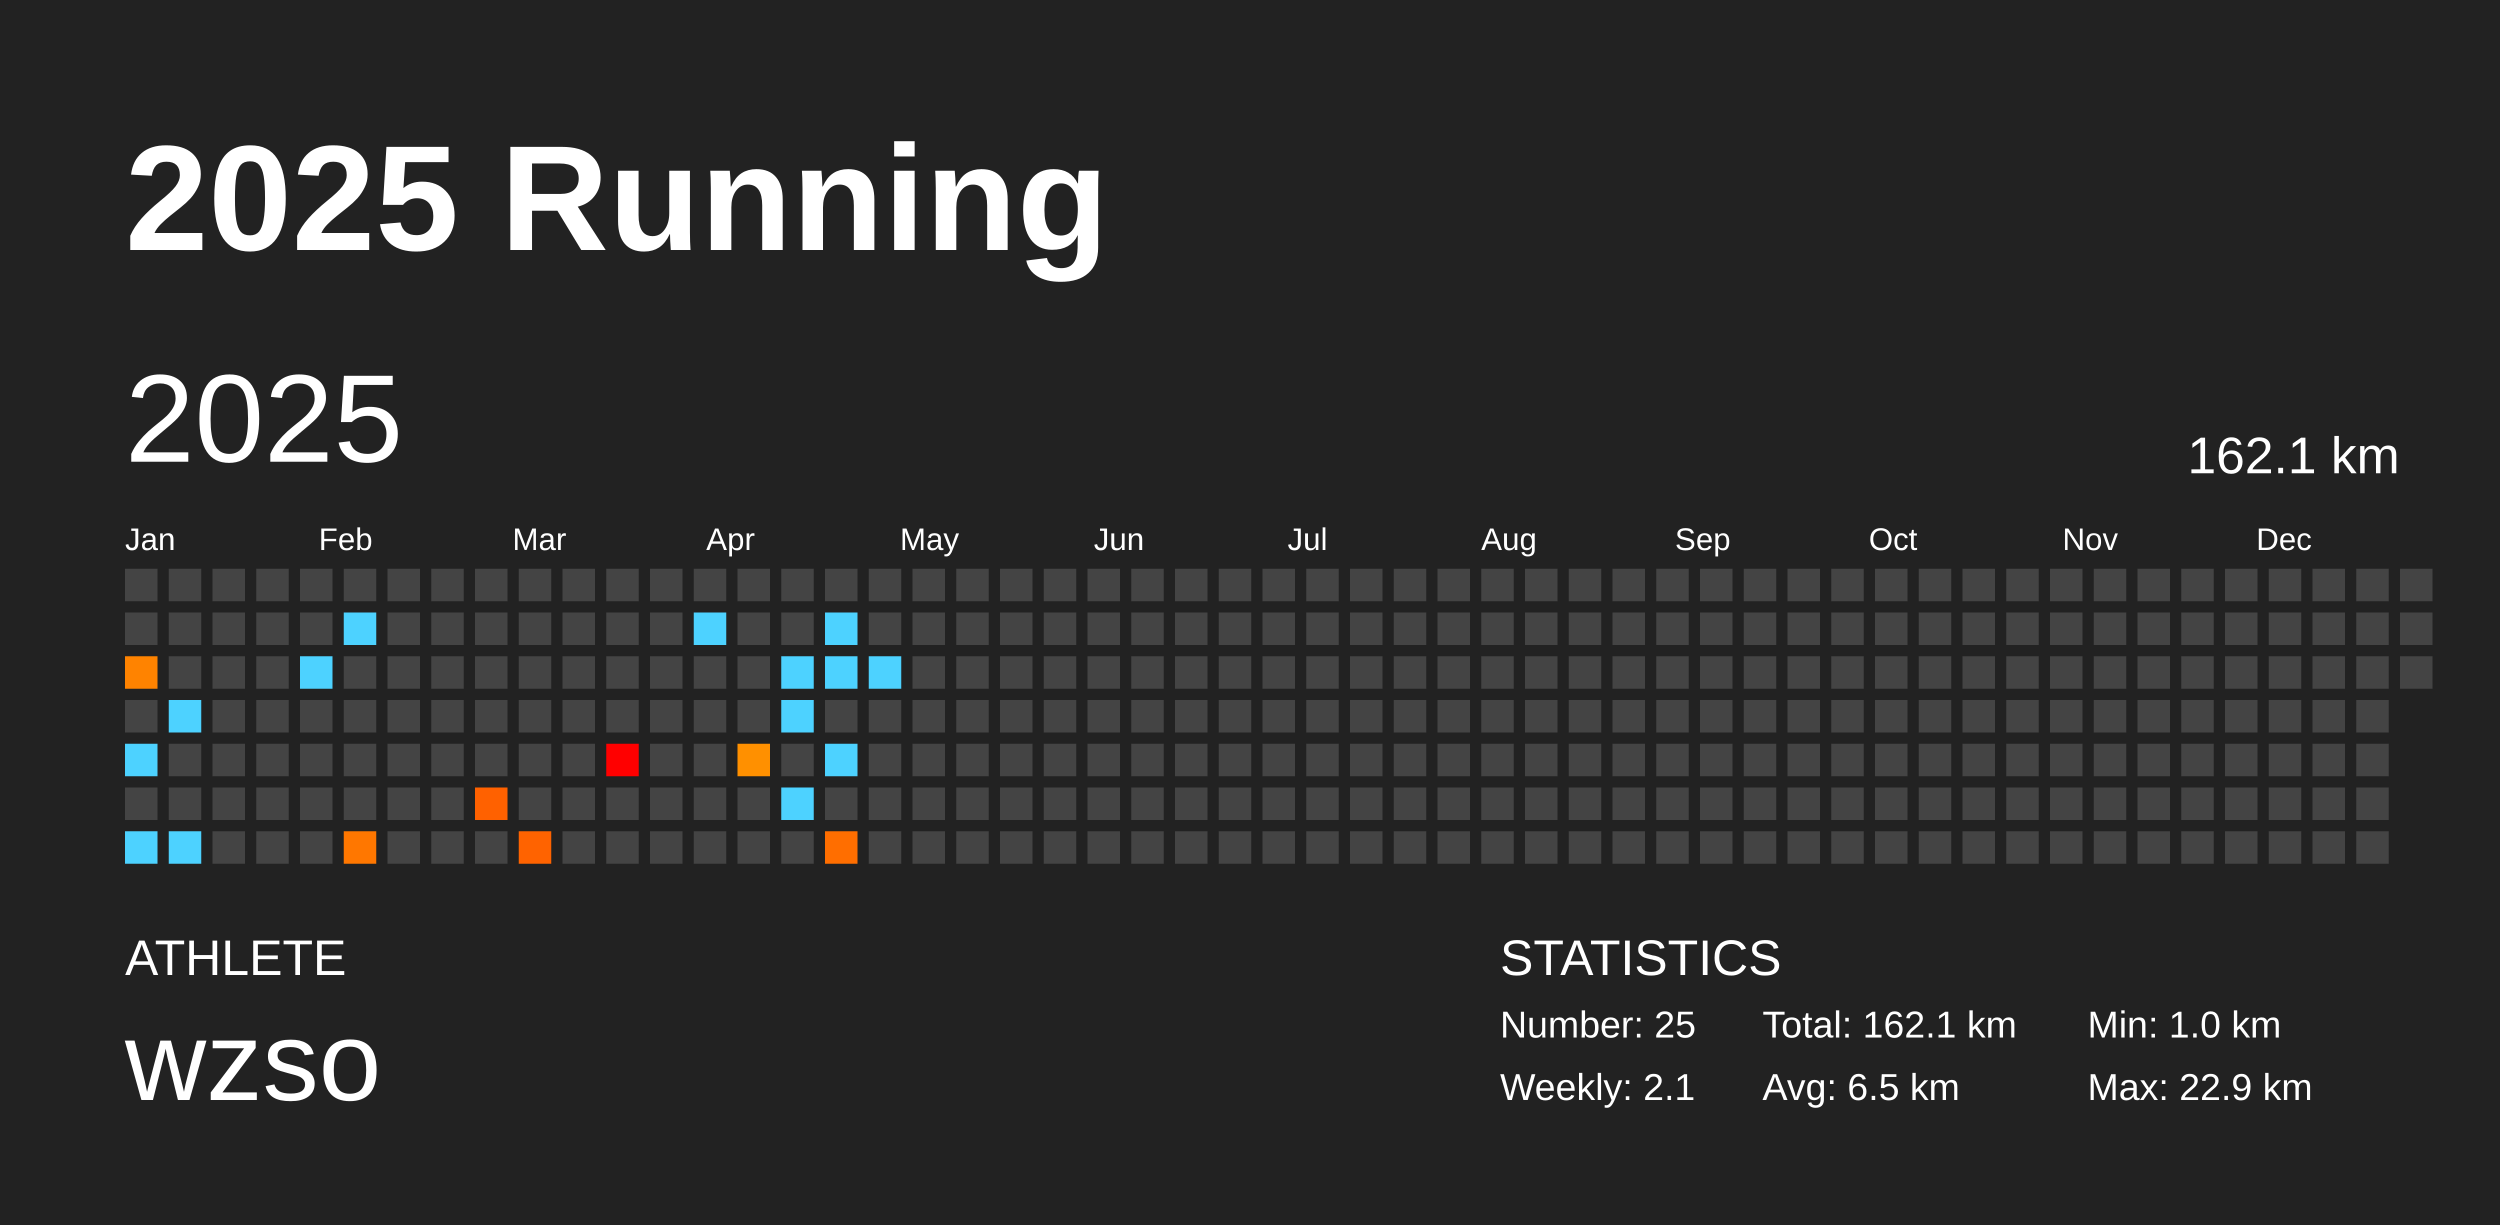
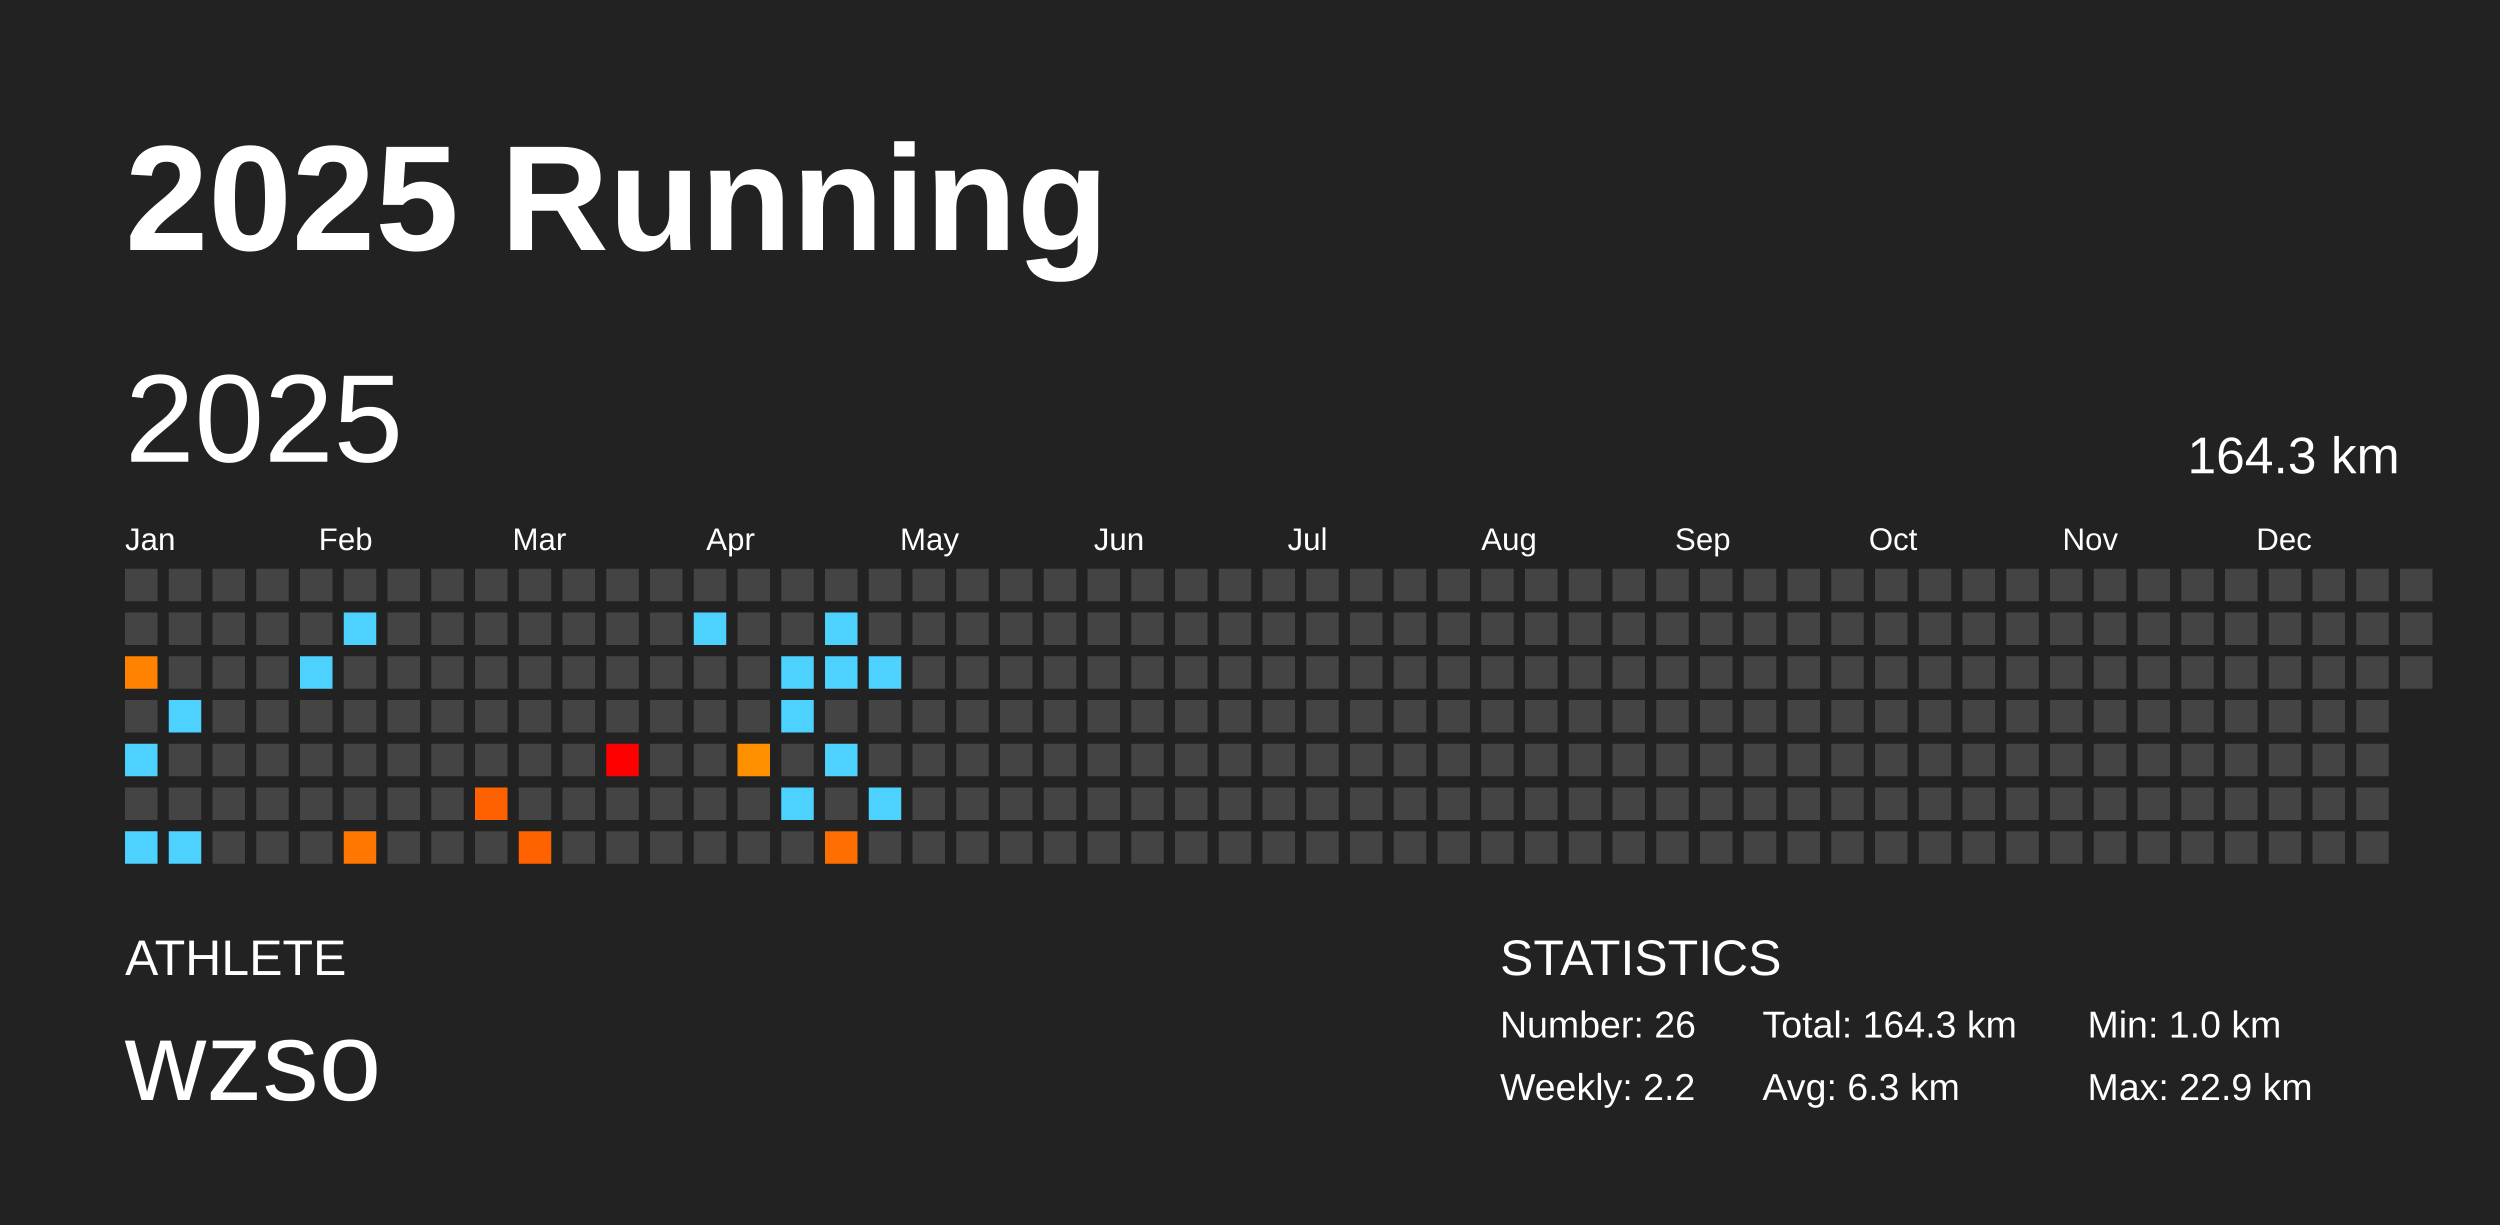
<svg xmlns="http://www.w3.org/2000/svg" baseProfile="full" height="98mm" version="1.1" viewBox="0,0,200,98" width="200mm">
  <defs />
  <rect fill="#222222" height="98" width="200" x="0" y="0" />
  <text fill="#FFFFFF" style="font-size:12px; font-family:Arial; font-weight:bold;" x="10" y="20">2025 Running</text>
  <text fill="#FFFFFF" style="font-size:4px; font-family:Arial" x="10" y="78">ATHLETE</text>
  <text fill="#FFFFFF" style="font-size:9px; font-family:Arial" x="10" y="88">wzso</text>
  <text fill="#FFFFFF" style="font-size:4px; font-family:Arial" x="120" y="78">STATISTICS</text>
-   <text fill="#FFFFFF" style="font-size:3px; font-family:Arial" x="120" y="83">Number: 25</text>
-   <text fill="#FFFFFF" style="font-size:3px; font-family:Arial" x="120" y="88">Weekly: 2.1</text>
-   <text fill="#FFFFFF" style="font-size:3px; font-family:Arial" x="141" y="83">Total: 162.1 km</text>
-   <text fill="#FFFFFF" style="font-size:3px; font-family:Arial" x="141" y="88">Avg: 6.5 km</text>
+   <text fill="#FFFFFF" style="font-size:3px; font-family:Arial" x="120" y="83">Number: 26</text>
+   <text fill="#FFFFFF" style="font-size:3px; font-family:Arial" x="120" y="88">Weekly: 2.2</text>
+   <text fill="#FFFFFF" style="font-size:3px; font-family:Arial" x="141" y="83">Total: 164.3 km</text>
+   <text fill="#FFFFFF" style="font-size:3px; font-family:Arial" x="141" y="88">Avg: 6.3 km</text>
  <text fill="#FFFFFF" style="font-size:3px; font-family:Arial" x="167" y="83">Min: 1.0 km</text>
  <text fill="#FFFFFF" style="font-size:3px; font-family:Arial" x="167" y="88">Max: 22.9 km</text>
  <text dominant-baseline="hanging" fill="#FFFFFF" style="font-size:10.0px; font-family:Arial;" x="10" y="30">2025</text>
-   <text dominant-baseline="hanging" fill="#FFFFFF" style="font-size:4.125px; font-family:Arial;" x="175" y="35">162.1 km</text>
+   <text dominant-baseline="hanging" fill="#FFFFFF" style="font-size:4.125px; font-family:Arial;" x="175" y="35">164.3 km</text>
  <text fill="#FFFFFF" style="font-size:2.5px; font-family:Arial" x="10.0" y="44">Jan</text>
  <text fill="#FFFFFF" style="font-size:2.5px; font-family:Arial" x="25.5" y="44">Feb</text>
  <text fill="#FFFFFF" style="font-size:2.5px; font-family:Arial" x="41.0" y="44">Mar</text>
  <text fill="#FFFFFF" style="font-size:2.5px; font-family:Arial" x="56.5" y="44">Apr</text>
  <text fill="#FFFFFF" style="font-size:2.5px; font-family:Arial" x="72.0" y="44">May</text>
  <text fill="#FFFFFF" style="font-size:2.5px; font-family:Arial" x="87.5" y="44">Jun</text>
  <text fill="#FFFFFF" style="font-size:2.5px; font-family:Arial" x="103.0" y="44">Jul</text>
  <text fill="#FFFFFF" style="font-size:2.5px; font-family:Arial" x="118.5" y="44">Aug</text>
  <text fill="#FFFFFF" style="font-size:2.5px; font-family:Arial" x="134.0" y="44">Sep</text>
  <text fill="#FFFFFF" style="font-size:2.5px; font-family:Arial" x="149.5" y="44">Oct</text>
  <text fill="#FFFFFF" style="font-size:2.5px; font-family:Arial" x="165.0" y="44">Nov</text>
  <text fill="#FFFFFF" style="font-size:2.5px; font-family:Arial" x="180.5" y="44">Dec</text>
  <rect fill="#444444" height="2.6" width="2.6" x="10.0" y="45.5" />
  <rect fill="#444444" height="2.6" width="2.6" x="10.0" y="49.0" />
  <rect fill="#ff8300" height="2.6" width="2.6" x="10.0" y="52.5" />
  <rect fill="#444444" height="2.6" width="2.6" x="10.0" y="56.0" />
  <rect fill="#4dd2ff" height="2.6" width="2.6" x="10.0" y="59.5" />
  <rect fill="#444444" height="2.6" width="2.6" x="10.0" y="63.0" />
  <rect fill="#4dd2ff" height="2.6" width="2.6" x="10.0" y="66.5" />
  <rect fill="#444444" height="2.6" width="2.6" x="13.5" y="45.5" />
  <rect fill="#444444" height="2.6" width="2.6" x="13.5" y="49.0" />
  <rect fill="#444444" height="2.6" width="2.6" x="13.5" y="52.5" />
  <rect fill="#4dd2ff" height="2.6" width="2.6" x="13.5" y="56.0" />
  <rect fill="#444444" height="2.6" width="2.6" x="13.5" y="59.5" />
  <rect fill="#444444" height="2.6" width="2.6" x="13.5" y="63.0" />
  <rect fill="#4dd2ff" height="2.6" width="2.6" x="13.5" y="66.5" />
  <rect fill="#444444" height="2.6" width="2.6" x="17.0" y="45.5" />
  <rect fill="#444444" height="2.6" width="2.6" x="17.0" y="49.0" />
  <rect fill="#444444" height="2.6" width="2.6" x="17.0" y="52.5" />
  <rect fill="#444444" height="2.6" width="2.6" x="17.0" y="56.0" />
  <rect fill="#444444" height="2.6" width="2.6" x="17.0" y="59.5" />
  <rect fill="#444444" height="2.6" width="2.6" x="17.0" y="63.0" />
  <rect fill="#444444" height="2.6" width="2.6" x="17.0" y="66.5" />
  <rect fill="#444444" height="2.6" width="2.6" x="20.5" y="45.5" />
  <rect fill="#444444" height="2.6" width="2.6" x="20.5" y="49.0" />
  <rect fill="#444444" height="2.6" width="2.6" x="20.5" y="52.5" />
  <rect fill="#444444" height="2.6" width="2.6" x="20.5" y="56.0" />
  <rect fill="#444444" height="2.6" width="2.6" x="20.5" y="59.5" />
  <rect fill="#444444" height="2.6" width="2.6" x="20.5" y="63.0" />
  <rect fill="#444444" height="2.6" width="2.6" x="20.5" y="66.5" />
  <rect fill="#444444" height="2.6" width="2.6" x="24.0" y="45.5" />
  <rect fill="#444444" height="2.6" width="2.6" x="24.0" y="49.0" />
  <rect fill="#4dd2ff" height="2.6" width="2.6" x="24.0" y="52.5" />
  <rect fill="#444444" height="2.6" width="2.6" x="24.0" y="56.0" />
  <rect fill="#444444" height="2.6" width="2.6" x="24.0" y="59.5" />
  <rect fill="#444444" height="2.6" width="2.6" x="24.0" y="63.0" />
  <rect fill="#444444" height="2.6" width="2.6" x="24.0" y="66.5" />
  <rect fill="#444444" height="2.6" width="2.6" x="27.5" y="45.5" />
  <rect fill="#4dd2ff" height="2.6" width="2.6" x="27.5" y="49.0" />
  <rect fill="#444444" height="2.6" width="2.6" x="27.5" y="52.5" />
  <rect fill="#444444" height="2.6" width="2.6" x="27.5" y="56.0" />
  <rect fill="#444444" height="2.6" width="2.6" x="27.5" y="59.5" />
  <rect fill="#444444" height="2.6" width="2.6" x="27.5" y="63.0" />
  <rect fill="#ff7700" height="2.6" width="2.6" x="27.5" y="66.5" />
  <rect fill="#444444" height="2.6" width="2.6" x="31.0" y="45.5" />
  <rect fill="#444444" height="2.6" width="2.6" x="31.0" y="49.0" />
  <rect fill="#444444" height="2.6" width="2.6" x="31.0" y="52.5" />
  <rect fill="#444444" height="2.6" width="2.6" x="31.0" y="56.0" />
  <rect fill="#444444" height="2.6" width="2.6" x="31.0" y="59.5" />
  <rect fill="#444444" height="2.6" width="2.6" x="31.0" y="63.0" />
  <rect fill="#444444" height="2.6" width="2.6" x="31.0" y="66.5" />
  <rect fill="#444444" height="2.6" width="2.6" x="34.5" y="45.5" />
  <rect fill="#444444" height="2.6" width="2.6" x="34.5" y="49.0" />
  <rect fill="#444444" height="2.6" width="2.6" x="34.5" y="52.5" />
  <rect fill="#444444" height="2.6" width="2.6" x="34.5" y="56.0" />
  <rect fill="#444444" height="2.6" width="2.6" x="34.5" y="59.5" />
  <rect fill="#444444" height="2.6" width="2.6" x="34.5" y="63.0" />
  <rect fill="#444444" height="2.6" width="2.6" x="34.5" y="66.5" />
  <rect fill="#444444" height="2.6" width="2.6" x="38.0" y="45.5" />
  <rect fill="#444444" height="2.6" width="2.6" x="38.0" y="49.0" />
  <rect fill="#444444" height="2.6" width="2.6" x="38.0" y="52.5" />
  <rect fill="#444444" height="2.6" width="2.6" x="38.0" y="56.0" />
  <rect fill="#444444" height="2.6" width="2.6" x="38.0" y="59.5" />
  <rect fill="#ff6100" height="2.6" width="2.6" x="38.0" y="63.0" />
  <rect fill="#444444" height="2.6" width="2.6" x="38.0" y="66.5" />
  <rect fill="#444444" height="2.6" width="2.6" x="41.5" y="45.5" />
  <rect fill="#444444" height="2.6" width="2.6" x="41.5" y="49.0" />
  <rect fill="#444444" height="2.6" width="2.6" x="41.5" y="52.5" />
  <rect fill="#444444" height="2.6" width="2.6" x="41.5" y="56.0" />
  <rect fill="#444444" height="2.6" width="2.6" x="41.5" y="59.5" />
  <rect fill="#444444" height="2.6" width="2.6" x="41.5" y="63.0" />
  <rect fill="#ff6300" height="2.6" width="2.6" x="41.5" y="66.5" />
  <rect fill="#444444" height="2.6" width="2.6" x="45.0" y="45.5" />
  <rect fill="#444444" height="2.6" width="2.6" x="45.0" y="49.0" />
  <rect fill="#444444" height="2.6" width="2.6" x="45.0" y="52.5" />
  <rect fill="#444444" height="2.6" width="2.6" x="45.0" y="56.0" />
  <rect fill="#444444" height="2.6" width="2.6" x="45.0" y="59.5" />
  <rect fill="#444444" height="2.6" width="2.6" x="45.0" y="63.0" />
  <rect fill="#444444" height="2.6" width="2.6" x="45.0" y="66.5" />
  <rect fill="#444444" height="2.6" width="2.6" x="48.5" y="45.5" />
  <rect fill="#444444" height="2.6" width="2.6" x="48.5" y="49.0" />
  <rect fill="#444444" height="2.6" width="2.6" x="48.5" y="52.5" />
  <rect fill="#444444" height="2.6" width="2.6" x="48.5" y="56.0" />
  <rect fill="red" height="2.6" width="2.6" x="48.5" y="59.5" />
  <rect fill="#444444" height="2.6" width="2.6" x="48.5" y="63.0" />
  <rect fill="#444444" height="2.6" width="2.6" x="48.5" y="66.5" />
  <rect fill="#444444" height="2.6" width="2.6" x="52.0" y="45.5" />
  <rect fill="#444444" height="2.6" width="2.6" x="52.0" y="49.0" />
  <rect fill="#444444" height="2.6" width="2.6" x="52.0" y="52.5" />
  <rect fill="#444444" height="2.6" width="2.6" x="52.0" y="56.0" />
  <rect fill="#444444" height="2.6" width="2.6" x="52.0" y="59.5" />
  <rect fill="#444444" height="2.6" width="2.6" x="52.0" y="63.0" />
  <rect fill="#444444" height="2.6" width="2.6" x="52.0" y="66.5" />
  <rect fill="#444444" height="2.6" width="2.6" x="55.5" y="45.5" />
  <rect fill="#4dd2ff" height="2.6" width="2.6" x="55.5" y="49.0" />
  <rect fill="#444444" height="2.6" width="2.6" x="55.5" y="52.5" />
  <rect fill="#444444" height="2.6" width="2.6" x="55.5" y="56.0" />
  <rect fill="#444444" height="2.6" width="2.6" x="55.5" y="59.5" />
  <rect fill="#444444" height="2.6" width="2.6" x="55.5" y="63.0" />
  <rect fill="#444444" height="2.6" width="2.6" x="55.5" y="66.5" />
  <rect fill="#444444" height="2.6" width="2.6" x="59.0" y="45.5" />
  <rect fill="#444444" height="2.6" width="2.6" x="59.0" y="49.0" />
  <rect fill="#444444" height="2.6" width="2.6" x="59.0" y="52.5" />
  <rect fill="#444444" height="2.6" width="2.6" x="59.0" y="56.0" />
  <rect fill="#ff9000" height="2.6" width="2.6" x="59.0" y="59.5" />
  <rect fill="#444444" height="2.6" width="2.6" x="59.0" y="63.0" />
  <rect fill="#444444" height="2.6" width="2.6" x="59.0" y="66.5" />
  <rect fill="#444444" height="2.6" width="2.6" x="62.5" y="45.5" />
  <rect fill="#444444" height="2.6" width="2.6" x="62.5" y="49.0" />
  <rect fill="#4dd2ff" height="2.6" width="2.6" x="62.5" y="52.5" />
  <rect fill="#4dd2ff" height="2.6" width="2.6" x="62.5" y="56.0" />
  <rect fill="#444444" height="2.6" width="2.6" x="62.5" y="59.5" />
  <rect fill="#4dd2ff" height="2.6" width="2.6" x="62.5" y="63.0" />
  <rect fill="#444444" height="2.6" width="2.6" x="62.5" y="66.5" />
  <rect fill="#444444" height="2.6" width="2.6" x="66.0" y="45.5" />
  <rect fill="#4dd2ff" height="2.6" width="2.6" x="66.0" y="49.0" />
  <rect fill="#4dd2ff" height="2.6" width="2.6" x="66.0" y="52.5" />
  <rect fill="#444444" height="2.6" width="2.6" x="66.0" y="56.0" />
  <rect fill="#4dd2ff" height="2.6" width="2.6" x="66.0" y="59.5" />
  <rect fill="#444444" height="2.6" width="2.6" x="66.0" y="63.0" />
  <rect fill="#ff6e00" height="2.6" width="2.6" x="66.0" y="66.5" />
  <rect fill="#444444" height="2.6" width="2.6" x="69.5" y="45.5" />
  <rect fill="#444444" height="2.6" width="2.6" x="69.5" y="49.0" />
  <rect fill="#4dd2ff" height="2.6" width="2.6" x="69.5" y="52.5" />
  <rect fill="#444444" height="2.6" width="2.6" x="69.5" y="56.0" />
  <rect fill="#444444" height="2.6" width="2.6" x="69.5" y="59.5" />
-   <rect fill="#444444" height="2.6" width="2.6" x="69.5" y="63.0" />
+   <rect fill="#4dd2ff" height="2.6" width="2.6" x="69.5" y="63.0" />
  <rect fill="#444444" height="2.6" width="2.6" x="69.5" y="66.5" />
  <rect fill="#444444" height="2.6" width="2.6" x="73.0" y="45.5" />
  <rect fill="#444444" height="2.6" width="2.6" x="73.0" y="49.0" />
  <rect fill="#444444" height="2.6" width="2.6" x="73.0" y="52.5" />
  <rect fill="#444444" height="2.6" width="2.6" x="73.0" y="56.0" />
  <rect fill="#444444" height="2.6" width="2.6" x="73.0" y="59.5" />
  <rect fill="#444444" height="2.6" width="2.6" x="73.0" y="63.0" />
  <rect fill="#444444" height="2.6" width="2.6" x="73.0" y="66.5" />
  <rect fill="#444444" height="2.6" width="2.6" x="76.5" y="45.5" />
  <rect fill="#444444" height="2.6" width="2.6" x="76.5" y="49.0" />
  <rect fill="#444444" height="2.6" width="2.6" x="76.5" y="52.5" />
  <rect fill="#444444" height="2.6" width="2.6" x="76.5" y="56.0" />
  <rect fill="#444444" height="2.6" width="2.6" x="76.5" y="59.5" />
  <rect fill="#444444" height="2.6" width="2.6" x="76.5" y="63.0" />
  <rect fill="#444444" height="2.6" width="2.6" x="76.5" y="66.5" />
  <rect fill="#444444" height="2.6" width="2.6" x="80.0" y="45.5" />
  <rect fill="#444444" height="2.6" width="2.6" x="80.0" y="49.0" />
  <rect fill="#444444" height="2.6" width="2.6" x="80.0" y="52.5" />
  <rect fill="#444444" height="2.6" width="2.6" x="80.0" y="56.0" />
  <rect fill="#444444" height="2.6" width="2.6" x="80.0" y="59.5" />
  <rect fill="#444444" height="2.6" width="2.6" x="80.0" y="63.0" />
  <rect fill="#444444" height="2.6" width="2.6" x="80.0" y="66.5" />
  <rect fill="#444444" height="2.6" width="2.6" x="83.5" y="45.5" />
  <rect fill="#444444" height="2.6" width="2.6" x="83.5" y="49.0" />
  <rect fill="#444444" height="2.6" width="2.6" x="83.5" y="52.5" />
  <rect fill="#444444" height="2.6" width="2.6" x="83.5" y="56.0" />
  <rect fill="#444444" height="2.6" width="2.6" x="83.5" y="59.5" />
  <rect fill="#444444" height="2.6" width="2.6" x="83.5" y="63.0" />
  <rect fill="#444444" height="2.6" width="2.6" x="83.5" y="66.5" />
  <rect fill="#444444" height="2.6" width="2.6" x="87.0" y="45.5" />
  <rect fill="#444444" height="2.6" width="2.6" x="87.0" y="49.0" />
  <rect fill="#444444" height="2.6" width="2.6" x="87.0" y="52.5" />
  <rect fill="#444444" height="2.6" width="2.6" x="87.0" y="56.0" />
  <rect fill="#444444" height="2.6" width="2.6" x="87.0" y="59.5" />
  <rect fill="#444444" height="2.6" width="2.6" x="87.0" y="63.0" />
  <rect fill="#444444" height="2.6" width="2.6" x="87.0" y="66.5" />
  <rect fill="#444444" height="2.6" width="2.6" x="90.5" y="45.5" />
  <rect fill="#444444" height="2.6" width="2.6" x="90.5" y="49.0" />
  <rect fill="#444444" height="2.6" width="2.6" x="90.5" y="52.5" />
  <rect fill="#444444" height="2.6" width="2.6" x="90.5" y="56.0" />
  <rect fill="#444444" height="2.6" width="2.6" x="90.5" y="59.5" />
  <rect fill="#444444" height="2.6" width="2.6" x="90.5" y="63.0" />
  <rect fill="#444444" height="2.6" width="2.6" x="90.5" y="66.5" />
  <rect fill="#444444" height="2.6" width="2.6" x="94.0" y="45.5" />
  <rect fill="#444444" height="2.6" width="2.6" x="94.0" y="49.0" />
  <rect fill="#444444" height="2.6" width="2.6" x="94.0" y="52.5" />
  <rect fill="#444444" height="2.6" width="2.6" x="94.0" y="56.0" />
  <rect fill="#444444" height="2.6" width="2.6" x="94.0" y="59.5" />
  <rect fill="#444444" height="2.6" width="2.6" x="94.0" y="63.0" />
  <rect fill="#444444" height="2.6" width="2.6" x="94.0" y="66.5" />
  <rect fill="#444444" height="2.6" width="2.6" x="97.5" y="45.5" />
  <rect fill="#444444" height="2.6" width="2.6" x="97.5" y="49.0" />
  <rect fill="#444444" height="2.6" width="2.6" x="97.5" y="52.5" />
  <rect fill="#444444" height="2.6" width="2.6" x="97.5" y="56.0" />
  <rect fill="#444444" height="2.6" width="2.6" x="97.5" y="59.5" />
  <rect fill="#444444" height="2.6" width="2.6" x="97.5" y="63.0" />
  <rect fill="#444444" height="2.6" width="2.6" x="97.5" y="66.5" />
  <rect fill="#444444" height="2.6" width="2.6" x="101.0" y="45.5" />
  <rect fill="#444444" height="2.6" width="2.6" x="101.0" y="49.0" />
  <rect fill="#444444" height="2.6" width="2.6" x="101.0" y="52.5" />
  <rect fill="#444444" height="2.6" width="2.6" x="101.0" y="56.0" />
  <rect fill="#444444" height="2.6" width="2.6" x="101.0" y="59.5" />
  <rect fill="#444444" height="2.6" width="2.6" x="101.0" y="63.0" />
  <rect fill="#444444" height="2.6" width="2.6" x="101.0" y="66.5" />
  <rect fill="#444444" height="2.6" width="2.6" x="104.5" y="45.5" />
  <rect fill="#444444" height="2.6" width="2.6" x="104.5" y="49.0" />
  <rect fill="#444444" height="2.6" width="2.6" x="104.5" y="52.5" />
  <rect fill="#444444" height="2.6" width="2.6" x="104.5" y="56.0" />
  <rect fill="#444444" height="2.6" width="2.6" x="104.5" y="59.5" />
  <rect fill="#444444" height="2.6" width="2.6" x="104.5" y="63.0" />
  <rect fill="#444444" height="2.6" width="2.6" x="104.5" y="66.5" />
  <rect fill="#444444" height="2.6" width="2.6" x="108.0" y="45.5" />
  <rect fill="#444444" height="2.6" width="2.6" x="108.0" y="49.0" />
  <rect fill="#444444" height="2.6" width="2.6" x="108.0" y="52.5" />
  <rect fill="#444444" height="2.6" width="2.6" x="108.0" y="56.0" />
  <rect fill="#444444" height="2.6" width="2.6" x="108.0" y="59.5" />
  <rect fill="#444444" height="2.6" width="2.6" x="108.0" y="63.0" />
  <rect fill="#444444" height="2.6" width="2.6" x="108.0" y="66.5" />
  <rect fill="#444444" height="2.6" width="2.6" x="111.5" y="45.5" />
  <rect fill="#444444" height="2.6" width="2.6" x="111.5" y="49.0" />
  <rect fill="#444444" height="2.6" width="2.6" x="111.5" y="52.5" />
  <rect fill="#444444" height="2.6" width="2.6" x="111.5" y="56.0" />
  <rect fill="#444444" height="2.6" width="2.6" x="111.5" y="59.5" />
  <rect fill="#444444" height="2.6" width="2.6" x="111.5" y="63.0" />
  <rect fill="#444444" height="2.6" width="2.6" x="111.5" y="66.5" />
  <rect fill="#444444" height="2.6" width="2.6" x="115.0" y="45.5" />
  <rect fill="#444444" height="2.6" width="2.6" x="115.0" y="49.0" />
  <rect fill="#444444" height="2.6" width="2.6" x="115.0" y="52.5" />
  <rect fill="#444444" height="2.6" width="2.6" x="115.0" y="56.0" />
  <rect fill="#444444" height="2.6" width="2.6" x="115.0" y="59.5" />
  <rect fill="#444444" height="2.6" width="2.6" x="115.0" y="63.0" />
  <rect fill="#444444" height="2.6" width="2.6" x="115.0" y="66.5" />
  <rect fill="#444444" height="2.6" width="2.6" x="118.5" y="45.5" />
  <rect fill="#444444" height="2.6" width="2.6" x="118.5" y="49.0" />
  <rect fill="#444444" height="2.6" width="2.6" x="118.5" y="52.5" />
  <rect fill="#444444" height="2.6" width="2.6" x="118.5" y="56.0" />
  <rect fill="#444444" height="2.6" width="2.6" x="118.5" y="59.5" />
  <rect fill="#444444" height="2.6" width="2.6" x="118.5" y="63.0" />
  <rect fill="#444444" height="2.6" width="2.6" x="118.5" y="66.5" />
  <rect fill="#444444" height="2.6" width="2.6" x="122.0" y="45.5" />
  <rect fill="#444444" height="2.6" width="2.6" x="122.0" y="49.0" />
  <rect fill="#444444" height="2.6" width="2.6" x="122.0" y="52.5" />
  <rect fill="#444444" height="2.6" width="2.6" x="122.0" y="56.0" />
  <rect fill="#444444" height="2.6" width="2.6" x="122.0" y="59.5" />
  <rect fill="#444444" height="2.6" width="2.6" x="122.0" y="63.0" />
  <rect fill="#444444" height="2.6" width="2.6" x="122.0" y="66.5" />
  <rect fill="#444444" height="2.6" width="2.6" x="125.5" y="45.5" />
  <rect fill="#444444" height="2.6" width="2.6" x="125.5" y="49.0" />
  <rect fill="#444444" height="2.6" width="2.6" x="125.5" y="52.5" />
  <rect fill="#444444" height="2.6" width="2.6" x="125.5" y="56.0" />
  <rect fill="#444444" height="2.6" width="2.6" x="125.5" y="59.5" />
  <rect fill="#444444" height="2.6" width="2.6" x="125.5" y="63.0" />
  <rect fill="#444444" height="2.6" width="2.6" x="125.5" y="66.5" />
  <rect fill="#444444" height="2.6" width="2.6" x="129.0" y="45.5" />
  <rect fill="#444444" height="2.6" width="2.6" x="129.0" y="49.0" />
  <rect fill="#444444" height="2.6" width="2.6" x="129.0" y="52.5" />
  <rect fill="#444444" height="2.6" width="2.6" x="129.0" y="56.0" />
  <rect fill="#444444" height="2.6" width="2.6" x="129.0" y="59.5" />
  <rect fill="#444444" height="2.6" width="2.6" x="129.0" y="63.0" />
  <rect fill="#444444" height="2.6" width="2.6" x="129.0" y="66.5" />
  <rect fill="#444444" height="2.6" width="2.6" x="132.5" y="45.5" />
  <rect fill="#444444" height="2.6" width="2.6" x="132.5" y="49.0" />
  <rect fill="#444444" height="2.6" width="2.6" x="132.5" y="52.5" />
  <rect fill="#444444" height="2.6" width="2.6" x="132.5" y="56.0" />
  <rect fill="#444444" height="2.6" width="2.6" x="132.5" y="59.5" />
  <rect fill="#444444" height="2.6" width="2.6" x="132.5" y="63.0" />
  <rect fill="#444444" height="2.6" width="2.6" x="132.5" y="66.5" />
  <rect fill="#444444" height="2.6" width="2.6" x="136.0" y="45.5" />
  <rect fill="#444444" height="2.6" width="2.6" x="136.0" y="49.0" />
  <rect fill="#444444" height="2.6" width="2.6" x="136.0" y="52.5" />
  <rect fill="#444444" height="2.6" width="2.6" x="136.0" y="56.0" />
  <rect fill="#444444" height="2.6" width="2.6" x="136.0" y="59.5" />
  <rect fill="#444444" height="2.6" width="2.6" x="136.0" y="63.0" />
  <rect fill="#444444" height="2.6" width="2.6" x="136.0" y="66.5" />
  <rect fill="#444444" height="2.6" width="2.6" x="139.5" y="45.5" />
  <rect fill="#444444" height="2.6" width="2.6" x="139.5" y="49.0" />
  <rect fill="#444444" height="2.6" width="2.6" x="139.5" y="52.5" />
  <rect fill="#444444" height="2.6" width="2.6" x="139.5" y="56.0" />
  <rect fill="#444444" height="2.6" width="2.6" x="139.5" y="59.5" />
  <rect fill="#444444" height="2.6" width="2.6" x="139.5" y="63.0" />
  <rect fill="#444444" height="2.6" width="2.6" x="139.5" y="66.5" />
  <rect fill="#444444" height="2.6" width="2.6" x="143.0" y="45.5" />
  <rect fill="#444444" height="2.6" width="2.6" x="143.0" y="49.0" />
  <rect fill="#444444" height="2.6" width="2.6" x="143.0" y="52.5" />
  <rect fill="#444444" height="2.6" width="2.6" x="143.0" y="56.0" />
  <rect fill="#444444" height="2.6" width="2.6" x="143.0" y="59.5" />
  <rect fill="#444444" height="2.6" width="2.6" x="143.0" y="63.0" />
  <rect fill="#444444" height="2.6" width="2.6" x="143.0" y="66.5" />
  <rect fill="#444444" height="2.6" width="2.6" x="146.5" y="45.5" />
  <rect fill="#444444" height="2.6" width="2.6" x="146.5" y="49.0" />
  <rect fill="#444444" height="2.6" width="2.6" x="146.5" y="52.5" />
  <rect fill="#444444" height="2.6" width="2.6" x="146.5" y="56.0" />
  <rect fill="#444444" height="2.6" width="2.6" x="146.5" y="59.5" />
  <rect fill="#444444" height="2.6" width="2.6" x="146.5" y="63.0" />
  <rect fill="#444444" height="2.6" width="2.6" x="146.5" y="66.5" />
  <rect fill="#444444" height="2.6" width="2.6" x="150.0" y="45.5" />
  <rect fill="#444444" height="2.6" width="2.6" x="150.0" y="49.0" />
  <rect fill="#444444" height="2.6" width="2.6" x="150.0" y="52.5" />
  <rect fill="#444444" height="2.6" width="2.6" x="150.0" y="56.0" />
  <rect fill="#444444" height="2.6" width="2.6" x="150.0" y="59.5" />
  <rect fill="#444444" height="2.6" width="2.6" x="150.0" y="63.0" />
  <rect fill="#444444" height="2.6" width="2.6" x="150.0" y="66.5" />
  <rect fill="#444444" height="2.6" width="2.6" x="153.5" y="45.5" />
  <rect fill="#444444" height="2.6" width="2.6" x="153.5" y="49.0" />
  <rect fill="#444444" height="2.6" width="2.6" x="153.5" y="52.5" />
  <rect fill="#444444" height="2.6" width="2.6" x="153.5" y="56.0" />
  <rect fill="#444444" height="2.6" width="2.6" x="153.5" y="59.5" />
  <rect fill="#444444" height="2.6" width="2.6" x="153.5" y="63.0" />
  <rect fill="#444444" height="2.6" width="2.6" x="153.5" y="66.5" />
  <rect fill="#444444" height="2.6" width="2.6" x="157.0" y="45.5" />
  <rect fill="#444444" height="2.6" width="2.6" x="157.0" y="49.0" />
  <rect fill="#444444" height="2.6" width="2.6" x="157.0" y="52.5" />
  <rect fill="#444444" height="2.6" width="2.6" x="157.0" y="56.0" />
  <rect fill="#444444" height="2.6" width="2.6" x="157.0" y="59.5" />
  <rect fill="#444444" height="2.6" width="2.6" x="157.0" y="63.0" />
  <rect fill="#444444" height="2.6" width="2.6" x="157.0" y="66.5" />
  <rect fill="#444444" height="2.6" width="2.6" x="160.5" y="45.5" />
  <rect fill="#444444" height="2.6" width="2.6" x="160.5" y="49.0" />
  <rect fill="#444444" height="2.6" width="2.6" x="160.5" y="52.5" />
  <rect fill="#444444" height="2.6" width="2.6" x="160.5" y="56.0" />
  <rect fill="#444444" height="2.6" width="2.6" x="160.5" y="59.5" />
  <rect fill="#444444" height="2.6" width="2.6" x="160.5" y="63.0" />
  <rect fill="#444444" height="2.6" width="2.6" x="160.5" y="66.5" />
  <rect fill="#444444" height="2.6" width="2.6" x="164.0" y="45.5" />
  <rect fill="#444444" height="2.6" width="2.6" x="164.0" y="49.0" />
  <rect fill="#444444" height="2.6" width="2.6" x="164.0" y="52.5" />
  <rect fill="#444444" height="2.6" width="2.6" x="164.0" y="56.0" />
  <rect fill="#444444" height="2.6" width="2.6" x="164.0" y="59.5" />
  <rect fill="#444444" height="2.6" width="2.6" x="164.0" y="63.0" />
  <rect fill="#444444" height="2.6" width="2.6" x="164.0" y="66.5" />
  <rect fill="#444444" height="2.6" width="2.6" x="167.5" y="45.5" />
  <rect fill="#444444" height="2.6" width="2.6" x="167.5" y="49.0" />
  <rect fill="#444444" height="2.6" width="2.6" x="167.5" y="52.5" />
  <rect fill="#444444" height="2.6" width="2.6" x="167.5" y="56.0" />
  <rect fill="#444444" height="2.6" width="2.6" x="167.5" y="59.5" />
  <rect fill="#444444" height="2.6" width="2.6" x="167.5" y="63.0" />
  <rect fill="#444444" height="2.6" width="2.6" x="167.5" y="66.5" />
  <rect fill="#444444" height="2.6" width="2.6" x="171.0" y="45.5" />
  <rect fill="#444444" height="2.6" width="2.6" x="171.0" y="49.0" />
  <rect fill="#444444" height="2.6" width="2.6" x="171.0" y="52.5" />
  <rect fill="#444444" height="2.6" width="2.6" x="171.0" y="56.0" />
  <rect fill="#444444" height="2.6" width="2.6" x="171.0" y="59.5" />
  <rect fill="#444444" height="2.6" width="2.6" x="171.0" y="63.0" />
  <rect fill="#444444" height="2.6" width="2.6" x="171.0" y="66.5" />
  <rect fill="#444444" height="2.6" width="2.6" x="174.5" y="45.5" />
  <rect fill="#444444" height="2.6" width="2.6" x="174.5" y="49.0" />
  <rect fill="#444444" height="2.6" width="2.6" x="174.5" y="52.5" />
  <rect fill="#444444" height="2.6" width="2.6" x="174.5" y="56.0" />
  <rect fill="#444444" height="2.6" width="2.6" x="174.5" y="59.5" />
  <rect fill="#444444" height="2.6" width="2.6" x="174.5" y="63.0" />
  <rect fill="#444444" height="2.6" width="2.6" x="174.5" y="66.5" />
  <rect fill="#444444" height="2.6" width="2.6" x="178.0" y="45.5" />
  <rect fill="#444444" height="2.6" width="2.6" x="178.0" y="49.0" />
  <rect fill="#444444" height="2.6" width="2.6" x="178.0" y="52.5" />
  <rect fill="#444444" height="2.6" width="2.6" x="178.0" y="56.0" />
  <rect fill="#444444" height="2.6" width="2.6" x="178.0" y="59.5" />
  <rect fill="#444444" height="2.6" width="2.6" x="178.0" y="63.0" />
  <rect fill="#444444" height="2.6" width="2.6" x="178.0" y="66.5" />
  <rect fill="#444444" height="2.6" width="2.6" x="181.5" y="45.5" />
  <rect fill="#444444" height="2.6" width="2.6" x="181.5" y="49.0" />
  <rect fill="#444444" height="2.6" width="2.6" x="181.5" y="52.5" />
  <rect fill="#444444" height="2.6" width="2.6" x="181.5" y="56.0" />
  <rect fill="#444444" height="2.6" width="2.6" x="181.5" y="59.5" />
  <rect fill="#444444" height="2.6" width="2.6" x="181.5" y="63.0" />
  <rect fill="#444444" height="2.6" width="2.6" x="181.5" y="66.5" />
  <rect fill="#444444" height="2.6" width="2.6" x="185.0" y="45.5" />
  <rect fill="#444444" height="2.6" width="2.6" x="185.0" y="49.0" />
  <rect fill="#444444" height="2.6" width="2.6" x="185.0" y="52.5" />
  <rect fill="#444444" height="2.6" width="2.6" x="185.0" y="56.0" />
  <rect fill="#444444" height="2.6" width="2.6" x="185.0" y="59.5" />
  <rect fill="#444444" height="2.6" width="2.6" x="185.0" y="63.0" />
  <rect fill="#444444" height="2.6" width="2.6" x="185.0" y="66.5" />
  <rect fill="#444444" height="2.6" width="2.6" x="188.5" y="45.5" />
  <rect fill="#444444" height="2.6" width="2.6" x="188.5" y="49.0" />
  <rect fill="#444444" height="2.6" width="2.6" x="188.5" y="52.5" />
  <rect fill="#444444" height="2.6" width="2.6" x="188.5" y="56.0" />
  <rect fill="#444444" height="2.6" width="2.6" x="188.5" y="59.5" />
  <rect fill="#444444" height="2.6" width="2.6" x="188.5" y="63.0" />
  <rect fill="#444444" height="2.6" width="2.6" x="188.5" y="66.5" />
  <rect fill="#444444" height="2.6" width="2.6" x="192.0" y="45.5" />
  <rect fill="#444444" height="2.6" width="2.6" x="192.0" y="49.0" />
  <rect fill="#444444" height="2.6" width="2.6" x="192.0" y="52.5" />
</svg>
